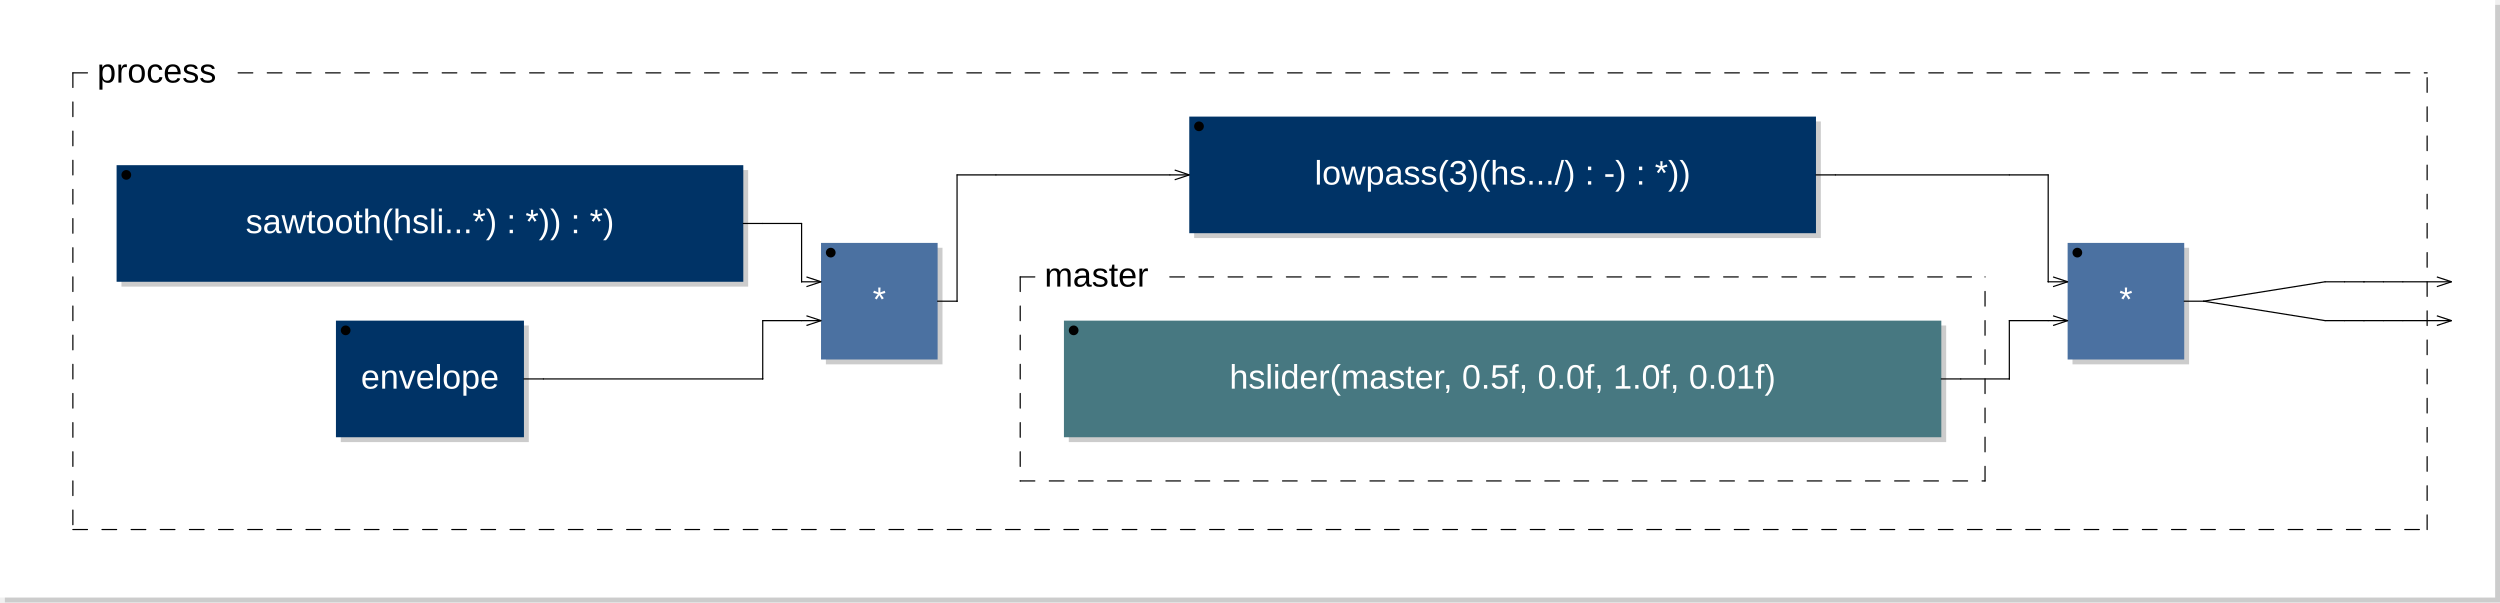
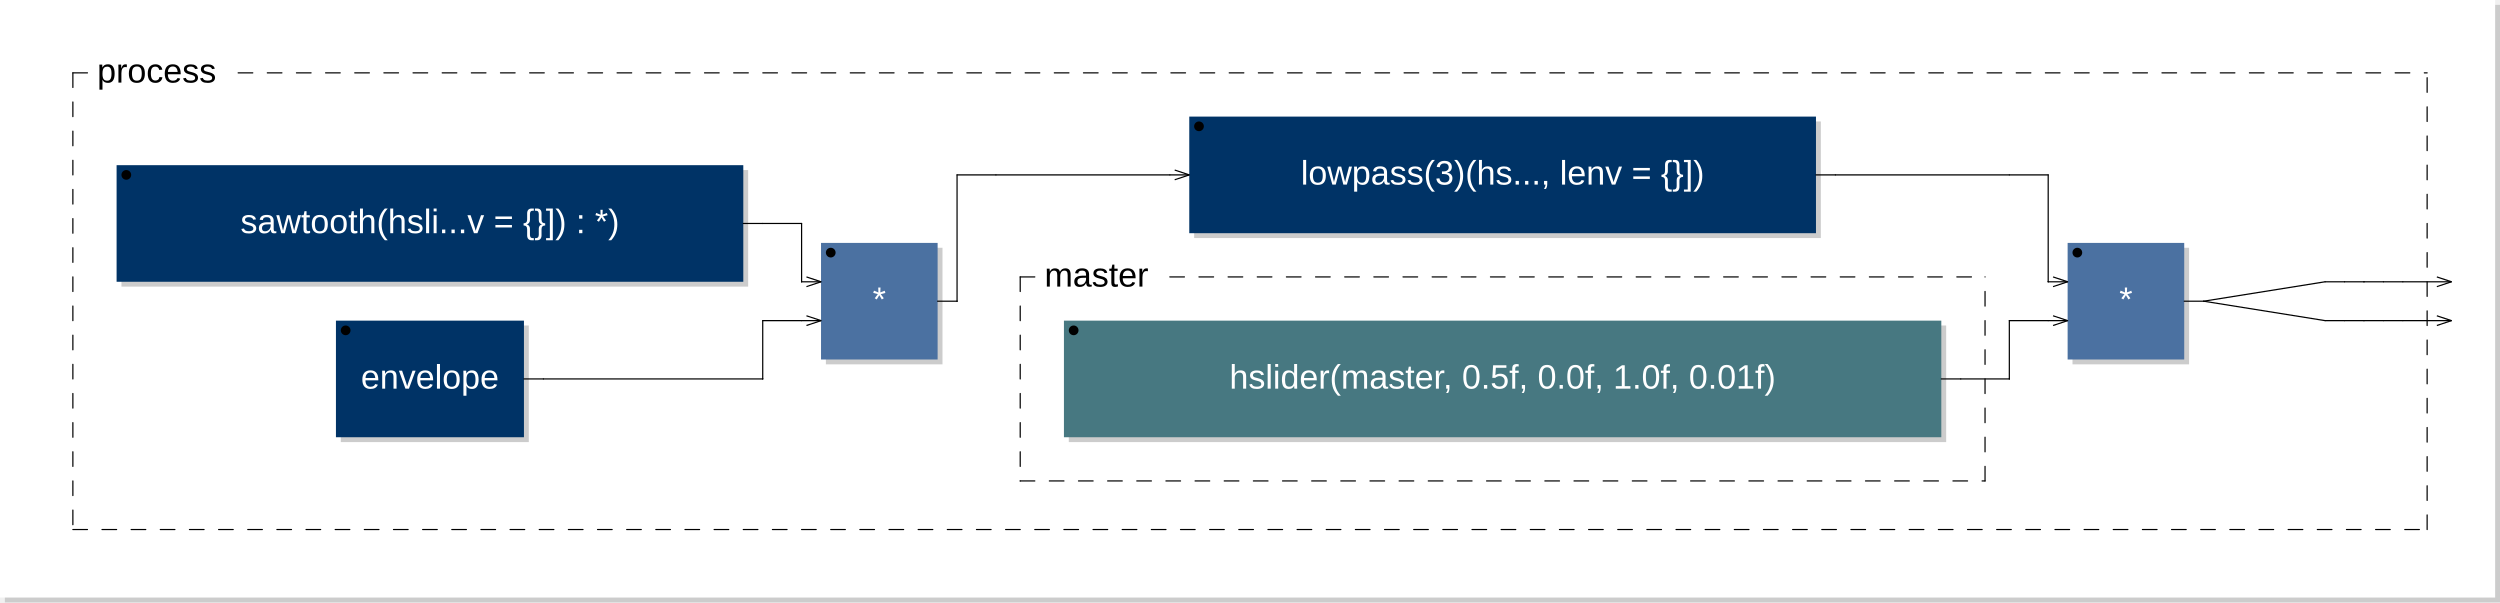
<svg xmlns="http://www.w3.org/2000/svg" xmlns:xlink="http://www.w3.org/1999/xlink" viewBox="0 0 514.6 124" width="257.3mm" height="62mm" version="1.1">
  <rect x="1" y="1" width="513.6" height="123" rx="0" ry="0" style="stroke:none;fill:#cccccc;" />
  <rect x="0" y="0" width="513.6" height="123" rx="0" ry="0" style="stroke:none;fill:#ffffff;" />
  <text x="10" y="7" font-family="Arial" font-size="7" />
-   <a xlink:href="sawtooth-0x7f9e6a77eda0.svg">
+   <a xlink:href="sawtooth-0x7fe66446ae20.svg">
    <rect x="25" y="35" width="129" height="24" rx="0" ry="0" style="stroke:none;fill:#cccccc;" />
    <rect x="24" y="34" width="129" height="24" rx="0" ry="0" style="stroke:none;fill:#003366;" />
  </a>
-   <a xlink:href="sawtooth-0x7f9e6a77eda0.svg">
-     <text x="88.5" y="48" font-family="Arial" font-size="7" text-anchor="middle" fill="#FFFFFF">sawtooth(hsli...*) : *)) : *)</text>
+   <a xlink:href="sawtooth-0x7fe66446ae20.svg">
+     <text x="88.5" y="48" font-family="Arial" font-size="7" text-anchor="middle" fill="#FFFFFF">sawtooth(hsli...v = {}]) : *)</text>
  </a>
  <circle cx="26" cy="36" r="1" />
-   <a xlink:href="envelope-0x7f9e6a7c84e0.svg">
+   <a xlink:href="envelope-0x7fe6640ab100.svg">
    <rect x="70.15" y="67" width="38.7" height="24" rx="0" ry="0" style="stroke:none;fill:#cccccc;" />
    <rect x="69.15" y="66" width="38.7" height="24" rx="0" ry="0" style="stroke:none;fill:#003366;" />
  </a>
-   <a xlink:href="envelope-0x7f9e6a7c84e0.svg">
+   <a xlink:href="envelope-0x7fe6640ab100.svg">
    <text x="88.5" y="80" font-family="Arial" font-size="7" text-anchor="middle" fill="#FFFFFF">envelope</text>
  </a>
  <circle cx="71.15" cy="68" r="1" />
  <rect x="170" y="51" width="24" height="24" rx="0" ry="0" style="stroke:none;fill:#cccccc;" />
  <rect x="169" y="50" width="24" height="24" rx="0" ry="0" style="stroke:none;fill:#4B71A1;" />
  <text x="181" y="64" font-family="Arial" font-size="7" text-anchor="middle" fill="#FFFFFF">*</text>
  <circle cx="171" cy="52" r="1" />
  <line x1="166" y1="57" x2="169" y2="58" transform="rotate(0,169,58)" style="stroke: black; stroke-width:0.25;" />
  <line x1="166" y1="59" x2="169" y2="58" transform="rotate(0,169,58)" style="stroke: black; stroke-width:0.25;" />
  <line x1="166" y1="65" x2="169" y2="66" transform="rotate(0,169,66)" style="stroke: black; stroke-width:0.25;" />
  <line x1="166" y1="67" x2="169" y2="66" transform="rotate(0,169,66)" style="stroke: black; stroke-width:0.25;" />
-   <a xlink:href="lowpass-0x7f9e6a4dea20.svg">
+   <a xlink:href="lowpass-0x7fe66446ef30.svg">
    <rect x="245.8" y="25" width="129" height="24" rx="0" ry="0" style="stroke:none;fill:#cccccc;" />
    <rect x="244.8" y="24" width="129" height="24" rx="0" ry="0" style="stroke:none;fill:#003366;" />
  </a>
-   <a xlink:href="lowpass-0x7f9e6a4dea20.svg">
-     <text x="309.3" y="38" font-family="Arial" font-size="7" text-anchor="middle" fill="#FFFFFF">lowpass(3)(hs.../) : -) : *))</text>
+   <a xlink:href="lowpass-0x7fe66446ef30.svg">
+     <text x="309.3" y="38" font-family="Arial" font-size="7" text-anchor="middle" fill="#FFFFFF">lowpass(3)(hs..., lenv = {}])</text>
  </a>
  <circle cx="246.8" cy="26" r="1" />
  <line x1="241.8" y1="35" x2="244.8" y2="36" transform="rotate(0,244.8,36)" style="stroke: black; stroke-width:0.25;" />
  <line x1="241.8" y1="37" x2="244.8" y2="36" transform="rotate(0,244.8,36)" style="stroke: black; stroke-width:0.25;" />
  <rect x="220" y="67" width="180.6" height="24" rx="0" ry="0" style="stroke:none;fill:#cccccc;" />
  <rect x="219" y="66" width="180.6" height="24" rx="0" ry="0" style="stroke:none;fill:#477881;" />
  <text x="309.3" y="80" font-family="Arial" font-size="7" text-anchor="middle" fill="#FFFFFF">hslider(master, 0.5f, 0.0f, 1.0f, 0.01f)</text>
  <circle cx="221" cy="68" r="1" />
  <line x1="210" y1="57" x2="210" y2="99" style="stroke: black; stroke-linecap:round; stroke-width:0.25; stroke-dasharray:3,3;" />
  <line x1="210" y1="99" x2="408.6" y2="99" style="stroke: black; stroke-linecap:round; stroke-width:0.25; stroke-dasharray:3,3;" />
  <line x1="408.6" y1="99" x2="408.6" y2="57" style="stroke: black; stroke-linecap:round; stroke-width:0.25; stroke-dasharray:3,3;" />
  <line x1="210" y1="57" x2="215" y2="57" style="stroke: black; stroke-linecap:round; stroke-width:0.25; stroke-dasharray:3,3;" />
  <line x1="240.8" y1="57" x2="408.6" y2="57" style="stroke: black; stroke-linecap:round; stroke-width:0.25; stroke-dasharray:3,3;" />
  <text x="215" y="59" font-family="Arial" font-size="7">master</text>
  <rect x="426.6" y="51" width="24" height="24" rx="0" ry="0" style="stroke:none;fill:#cccccc;" />
  <rect x="425.6" y="50" width="24" height="24" rx="0" ry="0" style="stroke:none;fill:#4B71A1;" />
  <text x="437.6" y="64" font-family="Arial" font-size="7" text-anchor="middle" fill="#FFFFFF">*</text>
  <circle cx="427.6" cy="52" r="1" />
  <line x1="422.6" y1="57" x2="425.6" y2="58" transform="rotate(0,425.6,58)" style="stroke: black; stroke-width:0.25;" />
  <line x1="422.6" y1="59" x2="425.6" y2="58" transform="rotate(0,425.6,58)" style="stroke: black; stroke-width:0.25;" />
  <line x1="422.6" y1="65" x2="425.6" y2="66" transform="rotate(0,425.6,66)" style="stroke: black; stroke-width:0.25;" />
  <line x1="422.6" y1="67" x2="425.6" y2="66" transform="rotate(0,425.6,66)" style="stroke: black; stroke-width:0.25;" />
  <line x1="15" y1="15" x2="15" y2="109" style="stroke: black; stroke-linecap:round; stroke-width:0.25; stroke-dasharray:3,3;" />
  <line x1="15" y1="109" x2="499.6" y2="109" style="stroke: black; stroke-linecap:round; stroke-width:0.25; stroke-dasharray:3,3;" />
  <line x1="499.6" y1="109" x2="499.6" y2="15" style="stroke: black; stroke-linecap:round; stroke-width:0.25; stroke-dasharray:3,3;" />
  <line x1="15" y1="15" x2="20" y2="15" style="stroke: black; stroke-linecap:round; stroke-width:0.25; stroke-dasharray:3,3;" />
  <line x1="49.025" y1="15" x2="499.6" y2="15" style="stroke: black; stroke-linecap:round; stroke-width:0.25; stroke-dasharray:3,3;" />
  <text x="20" y="17" font-family="Arial" font-size="7">process</text>
  <line x1="501.6" y1="57" x2="504.6" y2="58" transform="rotate(0,504.6,58)" style="stroke: black; stroke-width:0.25;" />
  <line x1="501.6" y1="59" x2="504.6" y2="58" transform="rotate(0,504.6,58)" style="stroke: black; stroke-width:0.25;" />
  <line x1="501.6" y1="65" x2="504.6" y2="66" transform="rotate(0,504.6,66)" style="stroke: black; stroke-width:0.25;" />
  <line x1="501.6" y1="67" x2="504.6" y2="66" transform="rotate(0,504.6,66)" style="stroke: black; stroke-width:0.25;" />
  <line x1="107.85" y1="78" x2="111.85" y2="78" style="stroke:black; stroke-linecap:round; stroke-width:0.25;" />
  <line x1="111.85" y1="78" x2="157" y2="78" style="stroke:black; stroke-linecap:round; stroke-width:0.25;" />
  <line x1="153" y1="46" x2="157" y2="46" style="stroke:black; stroke-linecap:round; stroke-width:0.25;" />
  <line x1="157" y1="46" x2="165" y2="46" style="stroke:black; stroke-linecap:round; stroke-width:0.25;" />
  <line x1="157" y1="66" x2="165" y2="66" style="stroke:black; stroke-linecap:round; stroke-width:0.25;" />
  <line x1="157" y1="78" x2="157" y2="66" style="stroke:black; stroke-linecap:round; stroke-width:0.25;" />
  <line x1="157" y1="78" x2="157" y2="78" style="stroke:black; stroke-linecap:round; stroke-width:0.25;" />
  <line x1="165" y1="46" x2="165" y2="58" style="stroke:black; stroke-linecap:round; stroke-width:0.25;" />
  <line x1="165" y1="58" x2="165" y2="58" style="stroke:black; stroke-linecap:round; stroke-width:0.25;" />
  <line x1="165" y1="58" x2="169" y2="58" style="stroke:black; stroke-linecap:round; stroke-width:0.25;" />
  <line x1="165" y1="66" x2="169" y2="66" style="stroke:black; stroke-linecap:round; stroke-width:0.25;" />
  <line x1="193" y1="62" x2="197" y2="62" style="stroke:black; stroke-linecap:round; stroke-width:0.25;" />
  <line x1="197" y1="36" x2="205" y2="36" style="stroke:black; stroke-linecap:round; stroke-width:0.25;" />
  <line x1="197" y1="62" x2="197" y2="36" style="stroke:black; stroke-linecap:round; stroke-width:0.25;" />
  <line x1="197" y1="62" x2="197" y2="62" style="stroke:black; stroke-linecap:round; stroke-width:0.25;" />
  <line x1="205" y1="36" x2="240.8" y2="36" style="stroke:black; stroke-linecap:round; stroke-width:0.25;" />
  <line x1="240.8" y1="36" x2="244.8" y2="36" style="stroke:black; stroke-linecap:round; stroke-width:0.25;" />
  <line x1="373.8" y1="36" x2="377.8" y2="36" style="stroke:black; stroke-linecap:round; stroke-width:0.25;" />
  <line x1="377.8" y1="36" x2="413.6" y2="36" style="stroke:black; stroke-linecap:round; stroke-width:0.25;" />
  <line x1="399.6" y1="78" x2="403.6" y2="78" style="stroke:black; stroke-linecap:round; stroke-width:0.25;" />
  <line x1="403.6" y1="78" x2="413.6" y2="78" style="stroke:black; stroke-linecap:round; stroke-width:0.25;" />
  <line x1="413.6" y1="36" x2="421.6" y2="36" style="stroke:black; stroke-linecap:round; stroke-width:0.25;" />
  <line x1="413.6" y1="66" x2="421.6" y2="66" style="stroke:black; stroke-linecap:round; stroke-width:0.25;" />
  <line x1="413.6" y1="78" x2="413.6" y2="66" style="stroke:black; stroke-linecap:round; stroke-width:0.25;" />
  <line x1="413.6" y1="78" x2="413.6" y2="78" style="stroke:black; stroke-linecap:round; stroke-width:0.25;" />
  <line x1="421.6" y1="36" x2="421.6" y2="58" style="stroke:black; stroke-linecap:round; stroke-width:0.25;" />
  <line x1="421.6" y1="58" x2="421.6" y2="58" style="stroke:black; stroke-linecap:round; stroke-width:0.25;" />
  <line x1="421.6" y1="58" x2="425.6" y2="58" style="stroke:black; stroke-linecap:round; stroke-width:0.25;" />
  <line x1="421.6" y1="66" x2="425.6" y2="66" style="stroke:black; stroke-linecap:round; stroke-width:0.25;" />
  <line x1="449.6" y1="62" x2="453.6" y2="62" style="stroke:black; stroke-linecap:round; stroke-width:0.25;" />
  <line x1="453.6" y1="62" x2="478.6" y2="58" style="stroke:black; stroke-linecap:round; stroke-width:0.25;" />
  <line x1="453.6" y1="62" x2="478.6" y2="66" style="stroke:black; stroke-linecap:round; stroke-width:0.25;" />
  <line x1="478.6" y1="58" x2="482.6" y2="58" style="stroke:black; stroke-linecap:round; stroke-width:0.25;" />
  <line x1="478.6" y1="66" x2="482.6" y2="66" style="stroke:black; stroke-linecap:round; stroke-width:0.25;" />
  <line x1="482.6" y1="58" x2="486.6" y2="58" style="stroke:black; stroke-linecap:round; stroke-width:0.25;" />
  <line x1="482.6" y1="66" x2="486.6" y2="66" style="stroke:black; stroke-linecap:round; stroke-width:0.25;" />
  <line x1="486.6" y1="58" x2="486.6" y2="58" style="stroke:black; stroke-linecap:round; stroke-width:0.25;" />
  <line x1="486.6" y1="58" x2="490.6" y2="58" style="stroke:black; stroke-linecap:round; stroke-width:0.25;" />
  <line x1="486.6" y1="66" x2="486.6" y2="66" style="stroke:black; stroke-linecap:round; stroke-width:0.25;" />
  <line x1="486.6" y1="66" x2="490.6" y2="66" style="stroke:black; stroke-linecap:round; stroke-width:0.25;" />
  <line x1="490.6" y1="58" x2="494.6" y2="58" style="stroke:black; stroke-linecap:round; stroke-width:0.25;" />
  <line x1="490.6" y1="66" x2="494.6" y2="66" style="stroke:black; stroke-linecap:round; stroke-width:0.25;" />
  <line x1="494.6" y1="58" x2="504.6" y2="58" style="stroke:black; stroke-linecap:round; stroke-width:0.25;" />
  <line x1="494.6" y1="66" x2="504.6" y2="66" style="stroke:black; stroke-linecap:round; stroke-width:0.25;" />
</svg>
